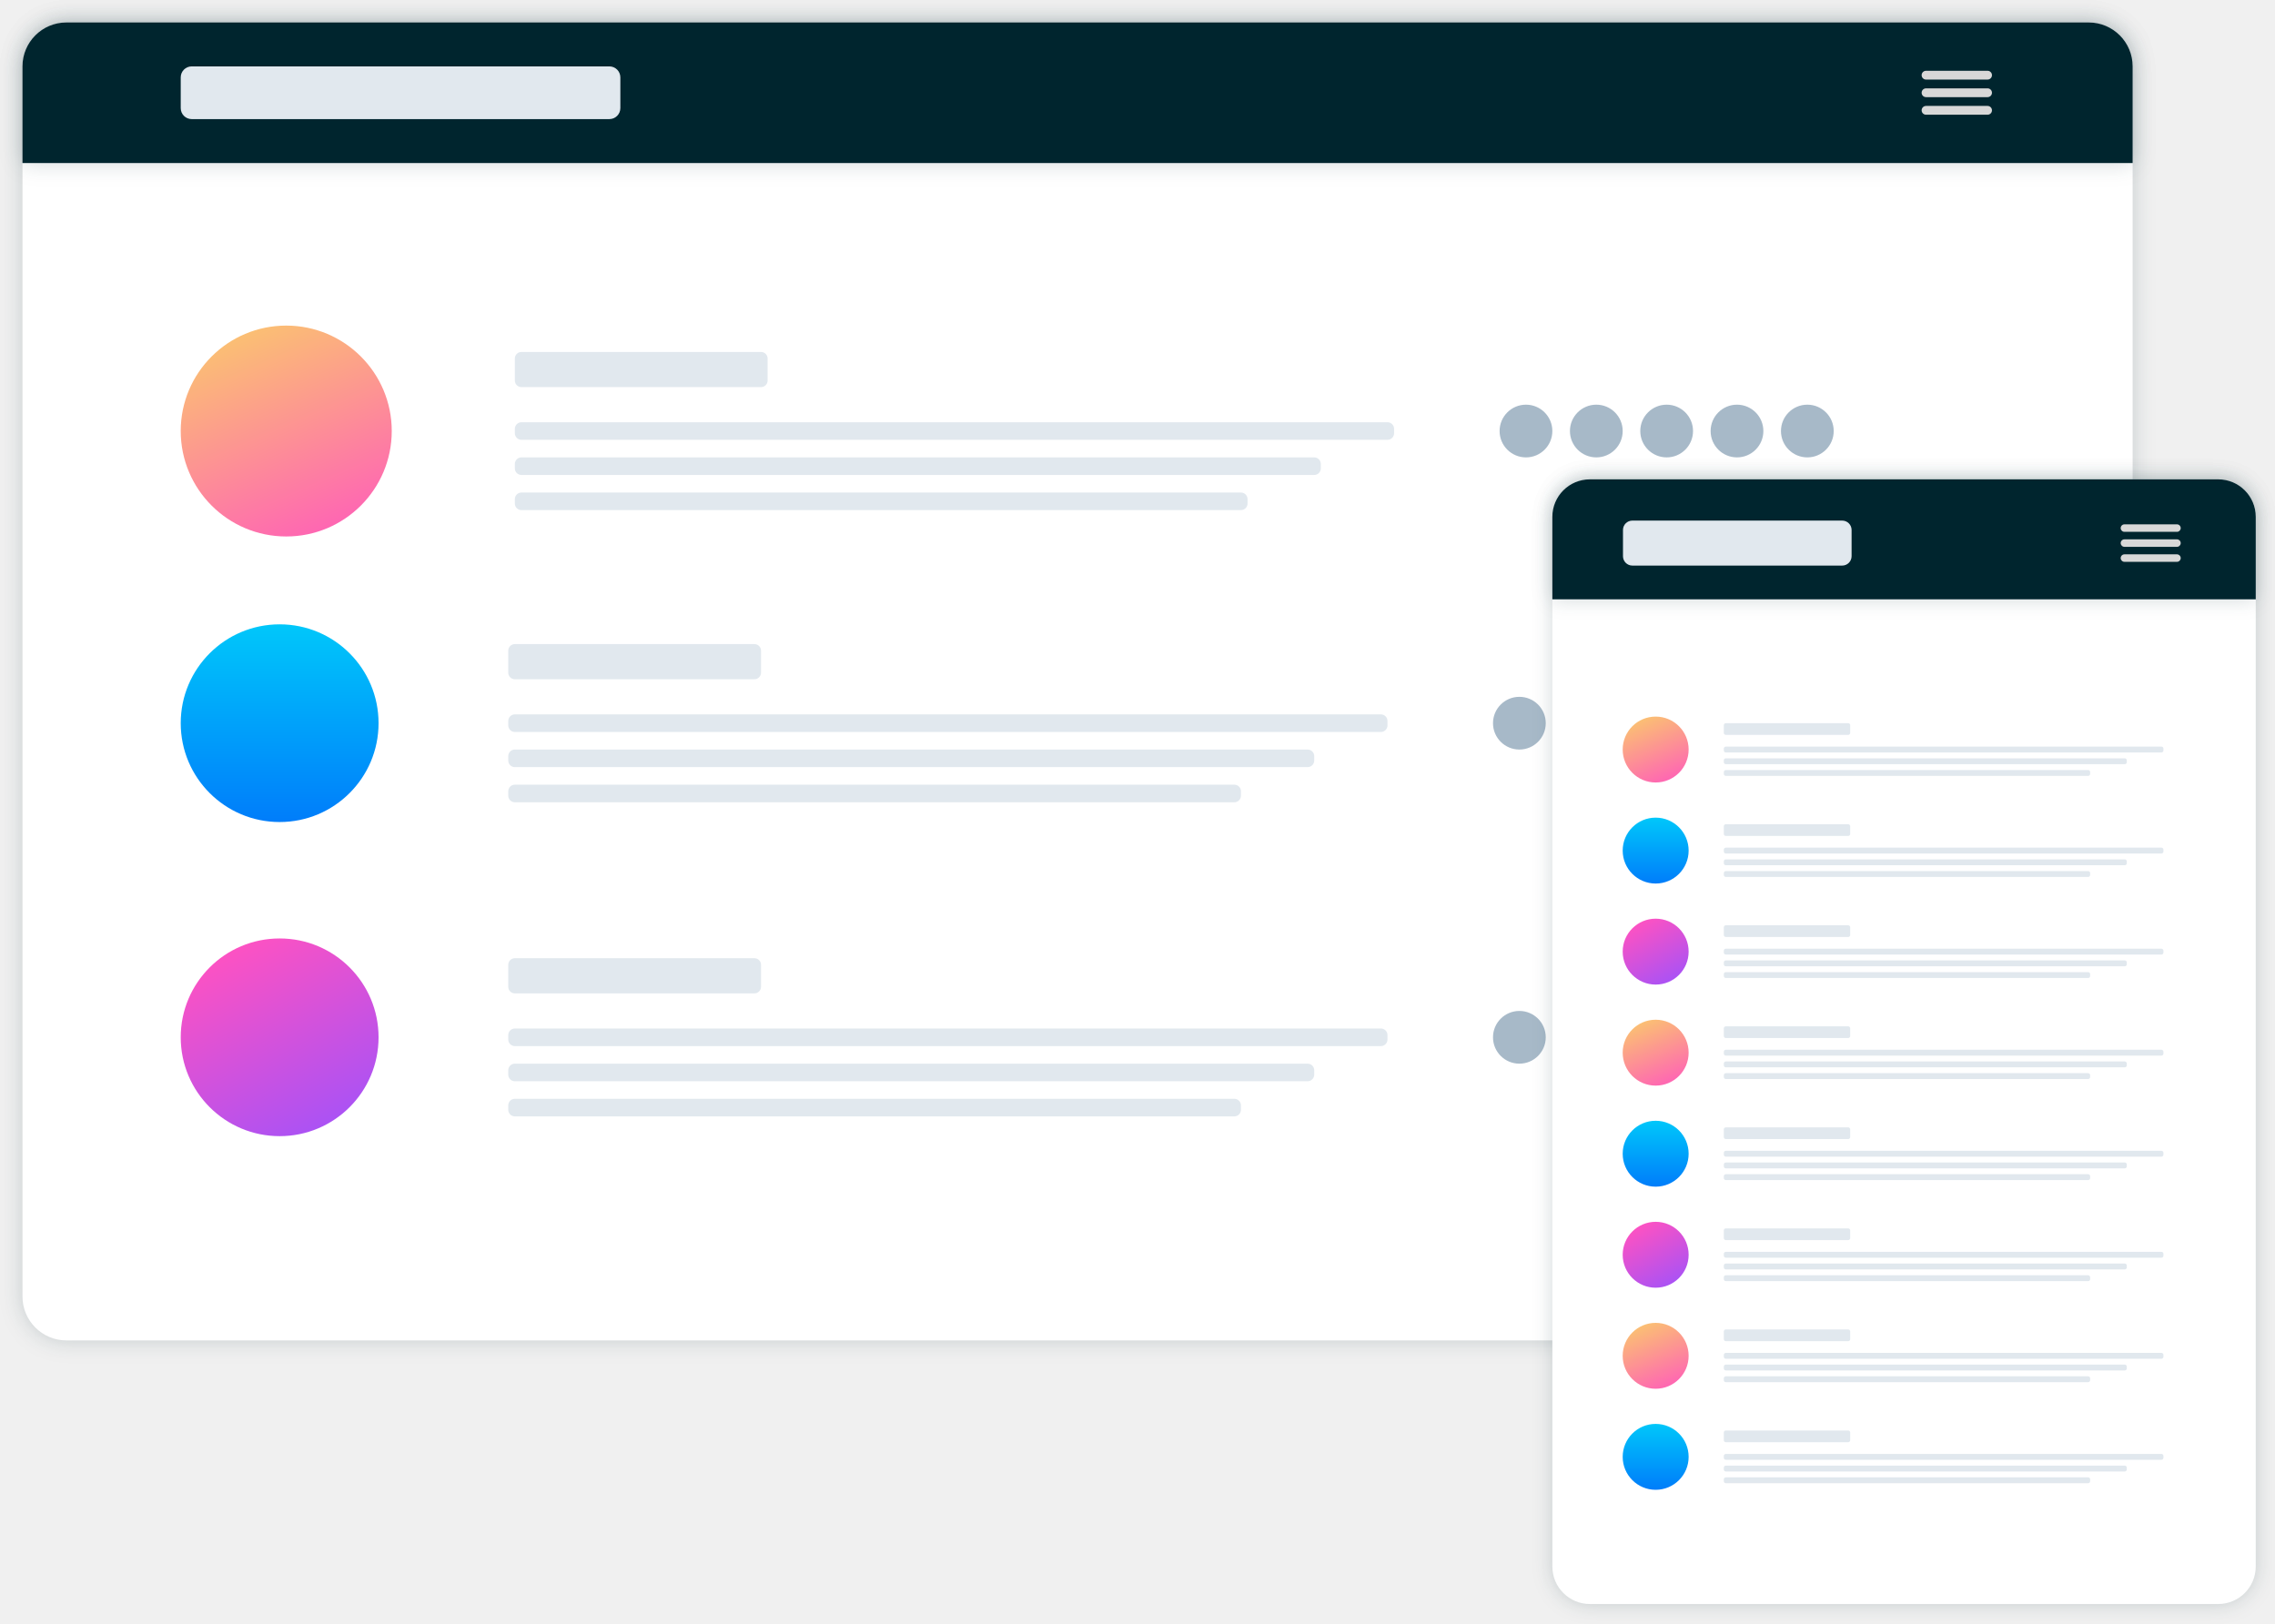
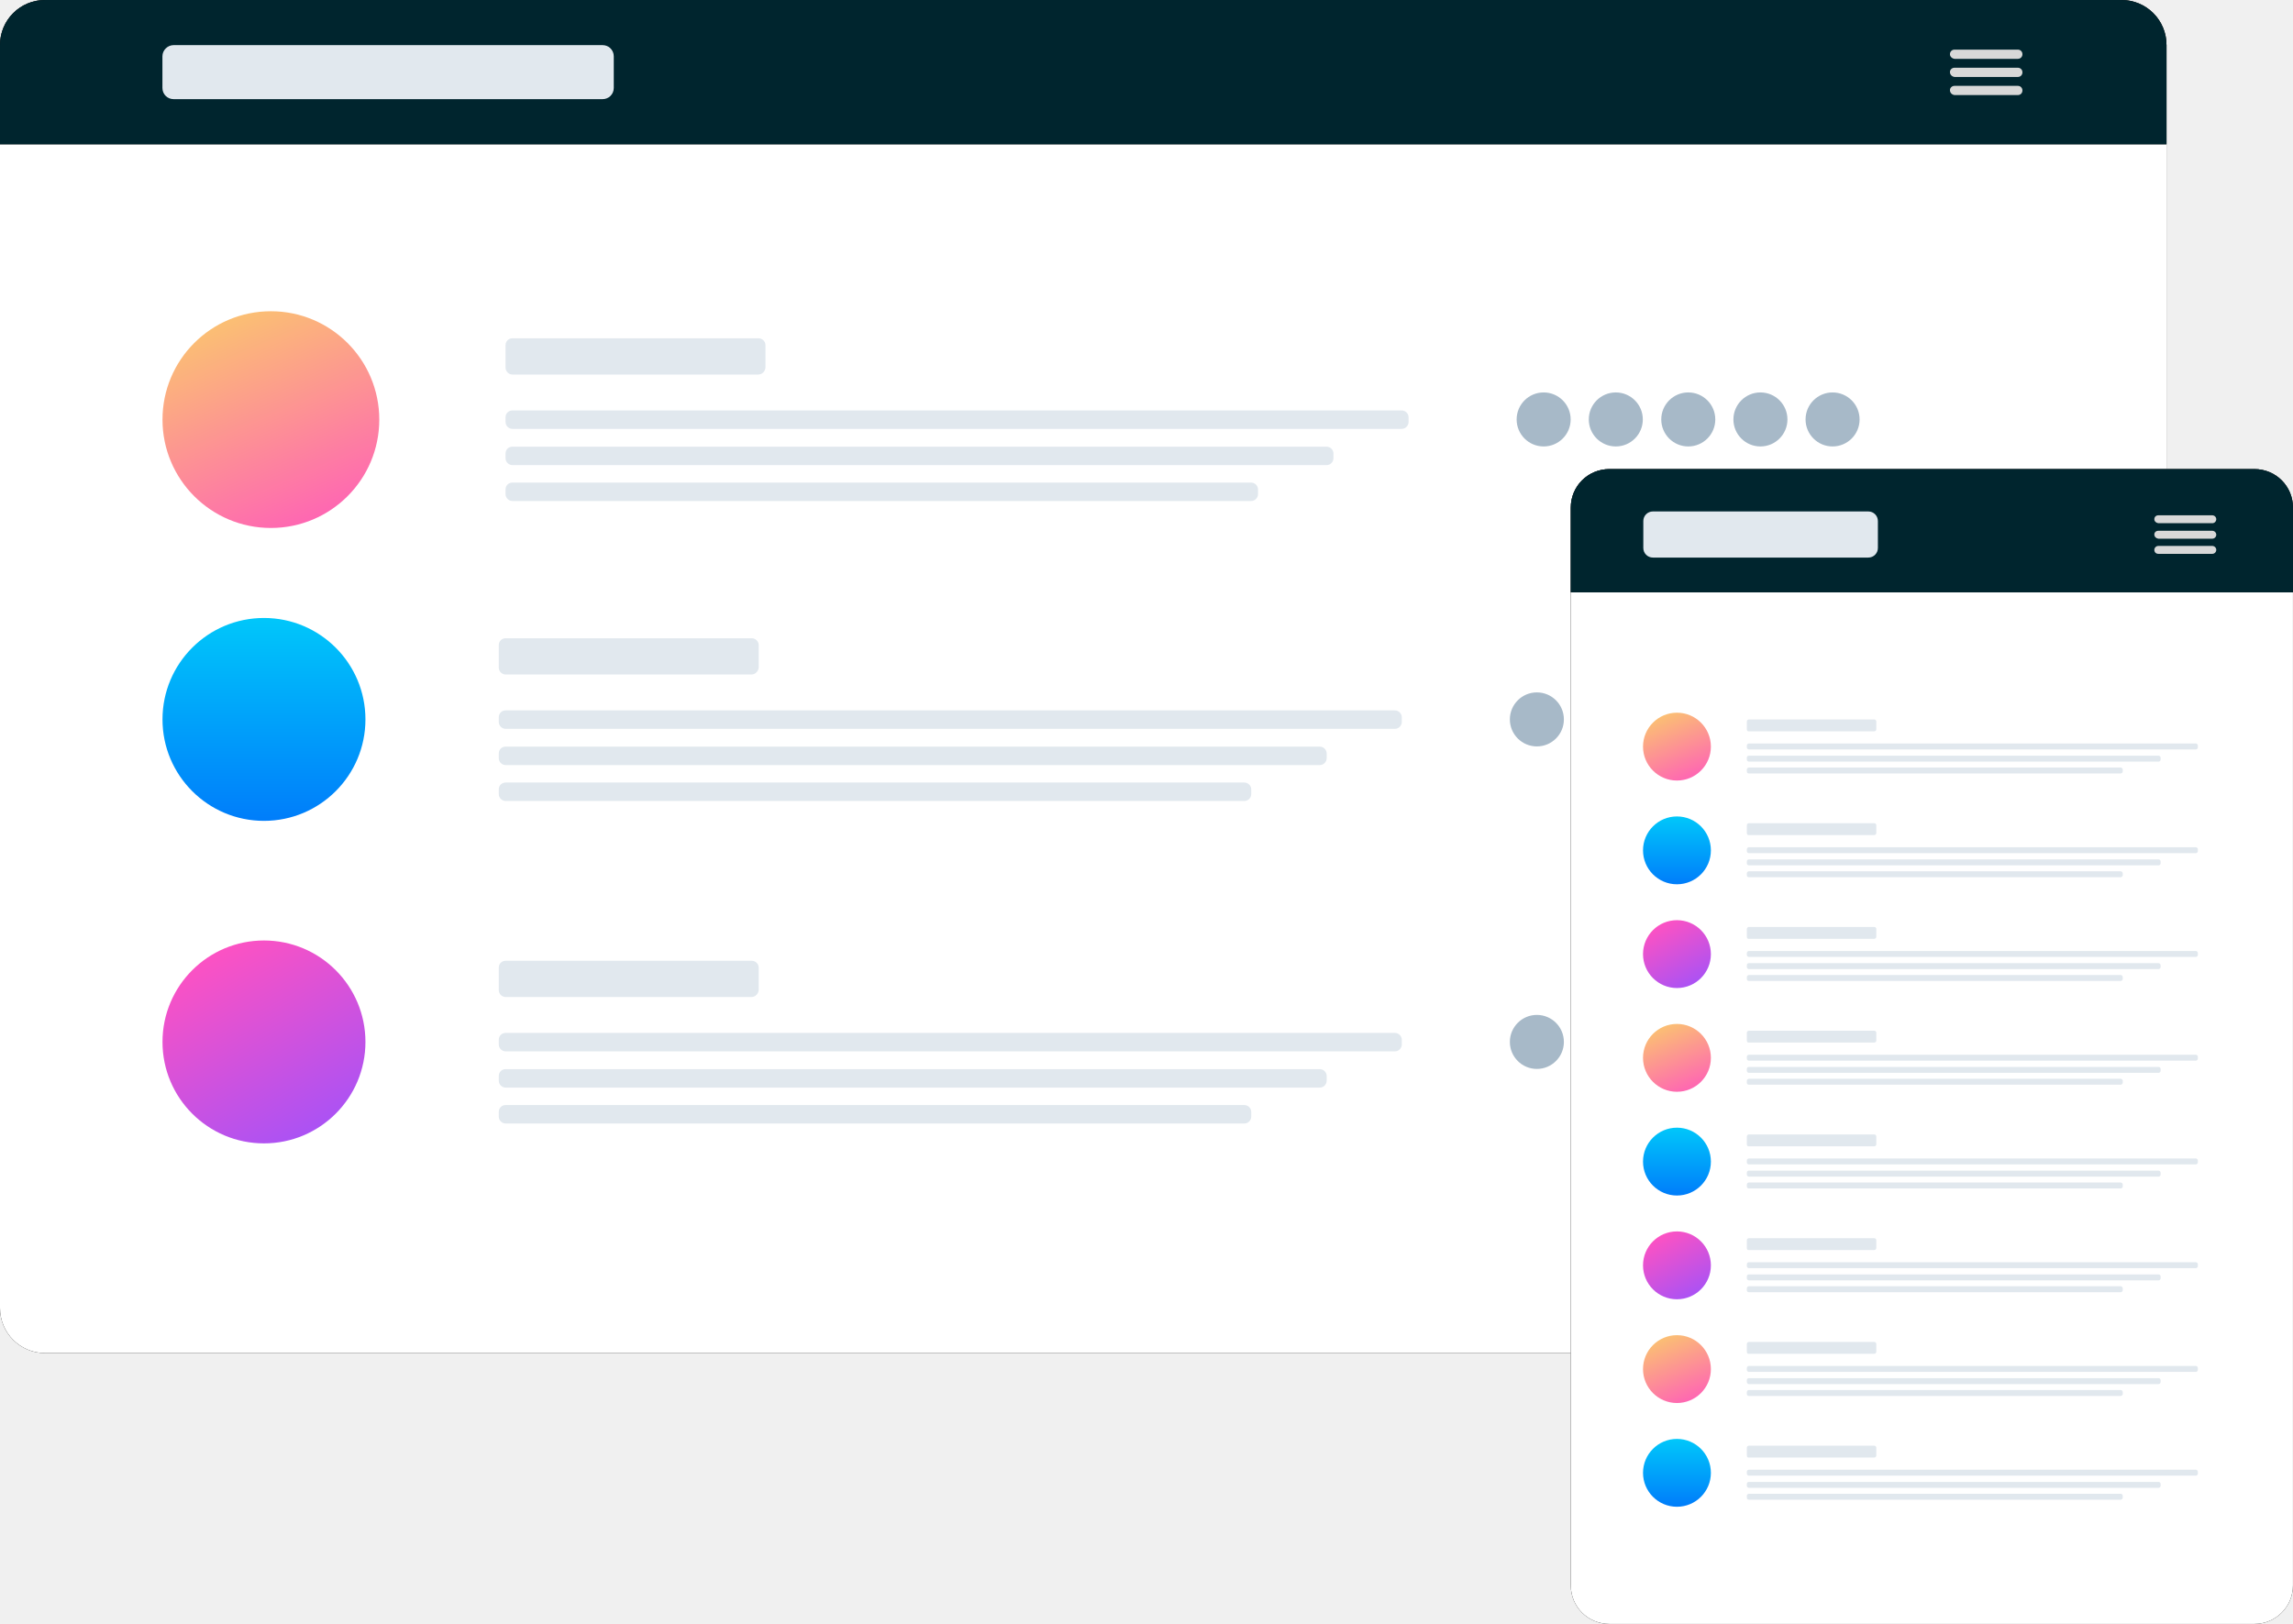
- <svg xmlns="http://www.w3.org/2000/svg" xmlns:xlink="http://www.w3.org/1999/xlink" width="709" height="506">
-   <defs>
-     <rect id="b" width="657.638" height="410.833" rx="13.701" />
-     <filter x="-1.6%" y="-2.6%" width="103.2%" height="105.1%" filterUnits="objectBoundingBox" id="a">
-       <feOffset in="SourceAlpha" result="shadowOffsetOuter1" />
-       <feGaussianBlur stdDeviation="3.5" in="shadowOffsetOuter1" result="shadowBlurOuter1" />
-       <feColorMatrix values="0 0 0 0 0 0 0 0 0 0.145 0 0 0 0 0.18 0 0 0 0.182 0" in="shadowBlurOuter1" />
-     </filter>
-     <path d="M13.7 0h630.237c7.567 0 13.7 6.134 13.7 13.7v30.122H0V13.701C0 6.134 6.134 0 13.7 0z" id="d" />
-     <filter x="-1.6%" y="-24%" width="103.2%" height="147.9%" filterUnits="objectBoundingBox" id="c">
-       <feOffset in="SourceAlpha" result="shadowOffsetOuter1" />
-       <feGaussianBlur stdDeviation="3.5" in="shadowOffsetOuter1" result="shadowBlurOuter1" />
-       <feColorMatrix values="0 0 0 0 0 0 0 0 0 0.145 0 0 0 0 0.18 0 0 0 0.182 0" in="shadowBlurOuter1" />
-     </filter>
-     <linearGradient x1="14.811%" y1="-22.362%" x2="75.996%" y2="119.406%" id="e">
-       <stop stop-color="#FAD961" offset="0%" />
-       <stop stop-color="#FF52C1" offset="100%" />
-     </linearGradient>
-     <linearGradient x1="50%" y1="0%" x2="50%" y2="100%" id="f">
-       <stop stop-color="#00C7FA" offset="0%" />
-       <stop stop-color="#007DFA" offset="100%" />
-     </linearGradient>
-     <linearGradient x1="28.973%" y1="0%" x2="90.2%" y2="111.244%" id="g">
-       <stop stop-color="#FF52C1" offset="0%" />
-       <stop stop-color="#9952FF" offset="100%" />
-     </linearGradient>
-     <path d="M11.691 0h195.83c6.457 0 11.692 5.234 11.692 11.691v327.195c0 6.457-5.235 11.692-11.692 11.692H11.691C5.234 350.578 0 345.343 0 338.886V11.691C0 5.234 5.234 0 11.691 0z" id="i" />
-     <filter x="-4.1%" y="-2.6%" width="108.2%" height="105.1%" filterUnits="objectBoundingBox" id="h">
-       <feOffset in="SourceAlpha" result="shadowOffsetOuter1" />
-       <feGaussianBlur stdDeviation="3" in="shadowOffsetOuter1" result="shadowBlurOuter1" />
-       <feColorMatrix values="0 0 0 0 0 0 0 0 0 0.145 0 0 0 0 0.18 0 0 0 0.182 0" in="shadowBlurOuter1" />
-     </filter>
-     <path d="M11.691 0h195.83c6.457 0 11.692 5.234 11.692 11.691v25.704H0V11.691C0 5.234 5.234 0 11.691 0z" id="k" />
-     <filter x="-4.1%" y="-24.1%" width="108.2%" height="148.1%" filterUnits="objectBoundingBox" id="j">
-       <feOffset in="SourceAlpha" result="shadowOffsetOuter1" />
-       <feGaussianBlur stdDeviation="3" in="shadowOffsetOuter1" result="shadowBlurOuter1" />
-       <feColorMatrix values="0 0 0 0 0 0 0 0 0 0.145 0 0 0 0 0.18 0 0 0 0.182 0" in="shadowBlurOuter1" />
-     </filter>
-   </defs>
-   <g fill="none" fill-rule="evenodd">
+ <svg xmlns="http://www.w3.org/2000/svg" version="1.1" id="Layer_1" x="0px" y="0px" viewBox="0 0 696 493" style="enable-background:new 0 0 696 493;" xml:space="preserve">
+   <style type="text/css">
+ 	.st0{fill-rule:evenodd;clip-rule:evenodd;}
+ 	.st1{fill-rule:evenodd;clip-rule:evenodd;fill:#FFFFFF;}
+ 	.st2{fill-rule:evenodd;clip-rule:evenodd;fill:#00252E;}
+ 	.st3{fill-rule:evenodd;clip-rule:evenodd;fill:#E1E8EE;}
+ 	.st4{fill-rule:evenodd;clip-rule:evenodd;fill:#D8D8D8;}
+ 	.st5{fill-rule:evenodd;clip-rule:evenodd;fill:url(#SVGID_1_);}
+ 	.st6{fill-rule:evenodd;clip-rule:evenodd;fill:#A7B9C8;}
+ 	.st7{fill-rule:evenodd;clip-rule:evenodd;fill:url(#SVGID_2_);}
+ 	.st8{fill-rule:evenodd;clip-rule:evenodd;fill:url(#SVGID_3_);}
+ 	.st9{fill-rule:evenodd;clip-rule:evenodd;fill:url(#SVGID_4_);}
+ 	.st10{fill-rule:evenodd;clip-rule:evenodd;fill:url(#SVGID_5_);}
+ 	.st11{fill-rule:evenodd;clip-rule:evenodd;fill:url(#SVGID_6_);}
+ 	.st12{fill-rule:evenodd;clip-rule:evenodd;fill:url(#SVGID_7_);}
+ 	.st13{fill-rule:evenodd;clip-rule:evenodd;fill:url(#SVGID_8_);}
+ 	.st14{fill-rule:evenodd;clip-rule:evenodd;fill:url(#SVGID_9_);}
+ 	.st15{fill-rule:evenodd;clip-rule:evenodd;fill:url(#SVGID_10_);}
+ 	.st16{fill-rule:evenodd;clip-rule:evenodd;fill:url(#SVGID_11_);}
+ </style>
+   <g>
    <g transform="translate(7 7)">
-       <use fill="#000" filter="url(#a)" xlink:href="#b" />
-       <use fill="#FFF" xlink:href="#b" />
-       <use fill="#000" filter="url(#c)" xlink:href="#d" />
-       <use fill="#00252E" xlink:href="#d" />
-       <rect fill="#E1E8EE" x="49.323" y="13.694" width="137.008" height="16.433" rx="3.425" />
-       <g transform="translate(591.874 15.064)" fill="#D8D8D8">
-         <rect width="21.921" height="2.739" rx="1.369" />
-         <rect y="5.478" width="21.921" height="2.739" rx="1.369" />
-         <rect y="10.956" width="21.921" height="2.739" rx="1.369" />
+       <g>
+         <path id="b" class="st0" d="M6.7-7h630.2c7.6,0,13.7,6.1,13.7,13.7v383.4c0,7.6-6.1,13.7-13.7,13.7H6.7     c-7.6,0-13.7-6.1-13.7-13.7V6.7C-7-0.9-0.9-7,6.7-7z" />
+       </g>
+       <g>
+         <path id="b_1_" class="st1" d="M6.7-7h630.2c7.6,0,13.7,6.1,13.7,13.7v383.4c0,7.6-6.1,13.7-13.7,13.7H6.7     c-7.6,0-13.7-6.1-13.7-13.7V6.7C-7-0.9-0.9-7,6.7-7z" />
+       </g>
+       <g>
+         <path id="d" class="st0" d="M6.7-7h630.2c7.6,0,13.7,6.1,13.7,13.7v30.1H-7V6.7C-7-0.9-0.9-7,6.7-7z" />
+       </g>
+       <g>
+         <path id="d_1_" class="st2" d="M6.7-7h630.2c7.6,0,13.7,6.1,13.7,13.7v30.1H-7V6.7C-7-0.9-0.9-7,6.7-7z" />
+       </g>
+       <path class="st3" d="M45.7,6.7h130.2c1.9,0,3.4,1.5,3.4,3.4v9.6c0,1.9-1.5,3.4-3.4,3.4H45.7c-1.9,0-3.4-1.5-3.4-3.4v-9.6    C42.3,8.2,43.9,6.7,45.7,6.7z" />
+       <g transform="translate(591.874 15.064)">
+         <path class="st4" d="M-5.6-7h19.2c0.8,0,1.4,0.6,1.4,1.4v0c0,0.8-0.6,1.4-1.4,1.4H-5.6C-6.4-4.3-7-4.9-7-5.6v0     C-7-6.4-6.4-7-5.6-7z" />
+         <path class="st4" d="M-5.6-1.5h19.2c0.8,0,1.4,0.6,1.4,1.4v0c0,0.8-0.6,1.4-1.4,1.4H-5.6C-6.4,1.2-7,0.6-7-0.2v0     C-7-0.9-6.4-1.5-5.6-1.5z" />
+         <path class="st4" d="M-5.6,4h19.2c0.8,0,1.4,0.6,1.4,1.4v0c0,0.8-0.6,1.4-1.4,1.4H-5.6C-6.4,6.7-7,6.1-7,5.3v0     C-7,4.6-6.4,4-5.6,4z" />
      </g>
      <g transform="translate(49.323 94.492)">
-         <ellipse fill="url(#e)" cx="32.882" cy="32.867" rx="32.882" ry="32.867" />
-         <g transform="translate(104.126 8.217)" fill="#E1E8EE">
-           <rect width="78.78" height="10.956" rx="2.055" />
-           <rect y="21.911" width="274.016" height="5.478" rx="2.055" />
-           <rect y="32.867" width="251.181" height="5.478" rx="2.055" />
-           <rect y="43.822" width="228.346" height="5.478" rx="2.055" />
-         </g>
-         <g transform="translate(411.024 24.65)" fill="#A7B9C8">
-           <ellipse cx="8.22" cy="8.217" rx="8.22" ry="8.217" />
-           <ellipse cx="52.063" cy="8.217" rx="8.22" ry="8.217" />
-           <ellipse cx="30.142" cy="8.217" rx="8.22" ry="8.217" />
-           <ellipse cx="73.984" cy="8.217" rx="8.22" ry="8.217" />
-           <ellipse cx="95.906" cy="8.217" rx="8.22" ry="8.217" />
+         <linearGradient id="SVGID_1_" gradientUnits="userSpaceOnUse" x1="-386.154" y1="527.768" x2="-385.542" y2="526.351" gradientTransform="matrix(65.764 0 0 -65.734 25399.967 34669.68)">
+           <stop offset="0" style="stop-color:#FAD961" />
+           <stop offset="1" style="stop-color:#FF52C1" />
+         </linearGradient>
+         <ellipse class="st5" cx="25.9" cy="25.9" rx="32.9" ry="32.9" />
+         <g transform="translate(104.126 8.217)">
+           <path class="st3" d="M-4.9-7h74.7c1.1,0,2.1,0.9,2.1,2.1v6.8C71.8,3,70.9,4,69.7,4H-4.9C-6.1,4-7,3-7,1.9v-6.8      C-7-6.1-6.1-7-4.9-7z" />
+           <path class="st3" d="M-4.9,14.9H265c1.1,0,2.1,0.9,2.1,2.1v1.4c0,1.1-0.9,2.1-2.1,2.1H-4.9c-1.1,0-2.1-0.9-2.1-2.1V17      C-7,15.8-6.1,14.9-4.9,14.9z" />
+           <path class="st3" d="M-4.9,25.9h247.1c1.1,0,2.1,0.9,2.1,2.1v1.4c0,1.1-0.9,2.1-2.1,2.1H-4.9c-1.1,0-2.1-0.9-2.1-2.1v-1.4      C-7,26.8-6.1,25.9-4.9,25.9z" />
+           <path class="st3" d="M-4.9,36.8h224.2c1.1,0,2.1,0.9,2.1,2.1v1.4c0,1.1-0.9,2.1-2.1,2.1H-4.9c-1.1,0-2.1-0.9-2.1-2.1v-1.4      C-7,37.7-6.1,36.8-4.9,36.8z" />
+         </g>
+         <g transform="translate(411.024 24.65)">
+           <ellipse class="st6" cx="1.2" cy="1.2" rx="8.2" ry="8.2" />
+           <ellipse class="st6" cx="45.1" cy="1.2" rx="8.2" ry="8.2" />
+           <ellipse class="st6" cx="23.1" cy="1.2" rx="8.2" ry="8.2" />
+           <ellipse class="st6" cx="67" cy="1.2" rx="8.2" ry="8.2" />
+           <ellipse class="st6" cx="88.9" cy="1.2" rx="8.2" ry="8.2" />
        </g>
      </g>
      <g transform="translate(49.323 187.614)">
-         <ellipse fill="url(#f)" cx="30.827" cy="30.813" rx="30.827" ry="30.813" />
-         <g transform="translate(102.07 6.162)" fill="#E1E8EE">
-           <rect width="78.78" height="10.956" rx="2.055" />
-           <rect y="21.911" width="274.016" height="5.478" rx="2.055" />
-           <rect y="32.867" width="251.181" height="5.478" rx="2.055" />
-           <rect y="43.822" width="228.346" height="5.478" rx="2.055" />
-         </g>
-         <g transform="translate(408.969 22.596)" fill="#A7B9C8">
-           <ellipse cx="8.22" cy="8.217" rx="8.22" ry="8.217" />
-           <ellipse cx="52.063" cy="8.217" rx="8.22" ry="8.217" />
-           <ellipse cx="30.142" cy="8.217" rx="8.22" ry="8.217" />
+         <linearGradient id="SVGID_2_" gradientUnits="userSpaceOnUse" x1="-385.503" y1="434.276" x2="-385.503" y2="433.276" gradientTransform="matrix(61.654 0 0 -61.626 23791.629 26755.723)">
+           <stop offset="0" style="stop-color:#00C7FA" />
+           <stop offset="1" style="stop-color:#007DFA" />
+         </linearGradient>
+         <ellipse class="st7" cx="23.8" cy="23.8" rx="30.8" ry="30.8" />
+         <g transform="translate(102.07 6.162)">
+           <path class="st3" d="M-4.9-7h74.7c1.1,0,2.1,0.9,2.1,2.1v6.8C71.8,3,70.9,4,69.7,4H-4.9C-6.1,4-7,3-7,1.9v-6.8      C-7-6.1-6.1-7-4.9-7z" />
+           <path class="st3" d="M-4.9,14.9H265c1.1,0,2.1,0.9,2.1,2.1v1.4c0,1.1-0.9,2.1-2.1,2.1H-4.9c-1.1,0-2.1-0.9-2.1-2.1V17      C-7,15.8-6.1,14.9-4.9,14.9z" />
+           <path class="st3" d="M-4.9,25.9h247.1c1.1,0,2.1,0.9,2.1,2.1v1.4c0,1.1-0.9,2.1-2.1,2.1H-4.9c-1.1,0-2.1-0.9-2.1-2.1v-1.4      C-7,26.8-6.1,25.9-4.9,25.9z" />
+           <path class="st3" d="M-4.9,36.8h224.2c1.1,0,2.1,0.9,2.1,2.1v1.4c0,1.1-0.9,2.1-2.1,2.1H-4.9c-1.1,0-2.1-0.9-2.1-2.1v-1.4      C-7,37.7-6.1,36.8-4.9,36.8z" />
+         </g>
+         <g transform="translate(408.969 22.596)">
+           <ellipse class="st6" cx="1.2" cy="1.2" rx="8.2" ry="8.2" />
+           <ellipse class="st6" cx="45.1" cy="1.2" rx="8.2" ry="8.2" />
+           <ellipse class="st6" cx="23.1" cy="1.2" rx="8.2" ry="8.2" />
        </g>
      </g>
      <g transform="translate(49.323 285.53)">
-         <ellipse fill="url(#g)" cx="30.827" cy="30.813" rx="30.827" ry="30.813" />
-         <g transform="translate(102.07 6.162)" fill="#E1E8EE">
-           <rect width="78.78" height="10.956" rx="2.055" />
-           <rect y="21.911" width="274.016" height="5.478" rx="2.055" />
-           <rect y="32.867" width="251.181" height="5.478" rx="2.055" />
-           <rect y="43.822" width="228.346" height="5.478" rx="2.055" />
-         </g>
-         <g transform="translate(408.969 22.596)" fill="#A7B9C8">
-           <ellipse cx="8.22" cy="8.217" rx="8.22" ry="8.217" />
-           <ellipse cx="52.063" cy="8.217" rx="8.22" ry="8.217" />
-           <ellipse cx="30.142" cy="8.217" rx="8.22" ry="8.217" />
-           <ellipse cx="73.984" cy="8.217" rx="8.22" ry="8.217" />
+         <linearGradient id="SVGID_3_" gradientUnits="userSpaceOnUse" x1="-385.763" y1="336.333" x2="-385.151" y2="335.221" gradientTransform="matrix(61.654 0 0 -61.626 23791.629 20721.553)">
+           <stop offset="0" style="stop-color:#FF52C1" />
+           <stop offset="1" style="stop-color:#9952FF" />
+         </linearGradient>
+         <ellipse class="st8" cx="23.8" cy="23.8" rx="30.8" ry="30.8" />
+         <g transform="translate(102.07 6.162)">
+           <path class="st3" d="M-4.9-7h74.7c1.1,0,2.1,0.9,2.1,2.1v6.8C71.8,3,70.9,4,69.7,4H-4.9C-6.1,4-7,3-7,1.9v-6.8      C-7-6.1-6.1-7-4.9-7z" />
+           <path class="st3" d="M-4.9,14.9H265c1.1,0,2.1,0.9,2.1,2.1v1.4c0,1.1-0.9,2.1-2.1,2.1H-4.9c-1.1,0-2.1-0.9-2.1-2.1V17      C-7,15.8-6.1,14.9-4.9,14.9z" />
+           <path class="st3" d="M-4.9,25.9h247.1c1.1,0,2.1,0.9,2.1,2.1v1.4c0,1.1-0.9,2.1-2.1,2.1H-4.9c-1.1,0-2.1-0.9-2.1-2.1v-1.4      C-7,26.8-6.1,25.9-4.9,25.9z" />
+           <path class="st3" d="M-4.9,36.8h224.2c1.1,0,2.1,0.9,2.1,2.1v1.4c0,1.1-0.9,2.1-2.1,2.1H-4.9c-1.1,0-2.1-0.9-2.1-2.1v-1.4      C-7,37.7-6.1,36.8-4.9,36.8z" />
+         </g>
+         <g transform="translate(408.969 22.596)">
+           <ellipse class="st6" cx="1.2" cy="1.2" rx="8.2" ry="8.2" />
+           <ellipse class="st6" cx="45.1" cy="1.2" rx="8.2" ry="8.2" />
+           <ellipse class="st6" cx="23.1" cy="1.2" rx="8.2" ry="8.2" />
+           <ellipse class="st6" cx="67" cy="1.2" rx="8.2" ry="8.2" />
        </g>
      </g>
    </g>
    <g transform="translate(483.787 149.422)">
-       <use fill="#000" filter="url(#h)" xlink:href="#i" />
-       <use fill="#FFF" xlink:href="#i" />
+       <g>
+         <path id="i" class="st0" d="M4.7-7h195.8c6.5,0,11.7,5.2,11.7,11.7v327.2c0,6.5-5.2,11.7-11.7,11.7H4.7     c-6.5,0-11.7-5.2-11.7-11.7V4.7C-7-1.8-1.8-7,4.7-7z" />
+       </g>
+       <g>
+         <path id="i_1_" class="st1" d="M4.7-7h195.8c6.5,0,11.7,5.2,11.7,11.7v327.2c0,6.5-5.2,11.7-11.7,11.7H4.7     c-6.5,0-11.7-5.2-11.7-11.7V4.7C-7-1.8-1.8-7,4.7-7z" />
+       </g>
    </g>
    <g transform="translate(483.787 149.422)">
-       <use fill="#000" filter="url(#j)" xlink:href="#k" />
-       <use fill="#00252E" xlink:href="#k" />
+       <g>
+         <path id="k" class="st0" d="M4.7-7h195.8c6.5,0,11.7,5.2,11.7,11.7v25.7H-7V4.7C-7-1.8-1.8-7,4.7-7z" />
+       </g>
+       <g>
+         <path id="k_1_" class="st2" d="M4.7-7h195.8c6.5,0,11.7,5.2,11.7,11.7v25.7H-7V4.7C-7-1.8-1.8-7,4.7-7z" />
+       </g>
    </g>
    <g transform="translate(505.8 162.277)">
-       <rect fill="#E1E8EE" width="71.244" height="14.023" rx="2.923" />
-       <g transform="translate(155.111 1.169)" fill="#D8D8D8">
-         <rect width="18.706" height="2.337" rx="1.169" />
-         <rect y="4.674" width="18.706" height="2.337" rx="1.169" />
-         <rect y="9.349" width="18.706" height="2.337" rx="1.169" />
+       <path class="st3" d="M-4.1-7h65.4c1.6,0,2.9,1.3,2.9,2.9v8.2c0,1.6-1.3,2.9-2.9,2.9H-4.1C-5.7,7-7,5.7-7,4.1v-8.2    C-7-5.7-5.7-7-4.1-7z" />
+       <g transform="translate(155.111 1.169)">
+         <path class="st4" d="M-5.8-7h16.4c0.6,0,1.2,0.5,1.2,1.2l0,0c0,0.6-0.5,1.2-1.2,1.2H-5.8C-6.5-4.7-7-5.2-7-5.8l0,0     C-7-6.5-6.5-7-5.8-7z" />
+         <path class="st4" d="M-5.8-2.3h16.4c0.6,0,1.2,0.5,1.2,1.2l0,0c0,0.6-0.5,1.2-1.2,1.2H-5.8C-6.5,0-7-0.5-7-1.2l0,0     C-7-1.8-6.5-2.3-5.8-2.3z" />
+         <path class="st4" d="M-5.8,2.3h16.4c0.6,0,1.2,0.5,1.2,1.2l0,0c0,0.6-0.5,1.2-1.2,1.2H-5.8C-6.5,4.7-7,4.2-7,3.5l0,0     C-7,2.9-6.5,2.3-5.8,2.3z" />
      </g>
    </g>
    <g transform="translate(505.709 223.372)">
-       <ellipse fill="url(#e)" cx="10.276" cy="10.271" rx="10.276" ry="10.271" />
-       <g transform="translate(31.512 2.054)" fill="#E1E8EE">
-         <rect width="39.39" height="3.652" rx=".63" />
-         <rect y="7.304" width="137.008" height="1.826" rx=".63" />
-         <rect y="10.956" width="125.591" height="1.826" rx=".63" />
-         <rect y="14.607" width="114.173" height="1.826" rx=".63" />
+       <linearGradient id="SVGID_4_" gradientUnits="userSpaceOnUse" x1="-824.568" y1="401.538" x2="-823.956" y2="400.12" gradientTransform="matrix(20.552 0 0 -20.542 16943.252 8236.494)">
+         <stop offset="0" style="stop-color:#FAD961" />
+         <stop offset="1" style="stop-color:#FF52C1" />
+       </linearGradient>
+       <ellipse class="st9" cx="3.3" cy="3.3" rx="10.3" ry="10.3" />
+       <g transform="translate(31.512 2.054)">
+         <path class="st3" d="M-6.4-7h38.1c0.3,0,0.6,0.3,0.6,0.6V-4c0,0.3-0.3,0.6-0.6,0.6H-6.4C-6.7-3.3-7-3.6-7-4v-2.4     C-7-6.7-6.7-7-6.4-7z" />
+         <path class="st3" d="M-6.4,0.3h135.7c0.3,0,0.6,0.3,0.6,0.6v0.6c0,0.3-0.3,0.6-0.6,0.6H-6.4C-6.7,2.1-7,1.8-7,1.5V0.9     C-7,0.6-6.7,0.3-6.4,0.3z" />
+         <path class="st3" d="M-6.4,4H118c0.3,0,0.6,0.3,0.6,0.6v0.6c0,0.3-0.3,0.6-0.6,0.6H-6.4C-6.7,5.8-7,5.5-7,5.2V4.6     C-7,4.2-6.7,4-6.4,4z" />
+         <path class="st3" d="M-6.4,7.6h112.9c0.3,0,0.6,0.3,0.6,0.6v0.6c0,0.3-0.3,0.6-0.6,0.6H-6.4C-6.7,9.4-7,9.2-7,8.8V8.2     C-7,7.9-6.7,7.6-6.4,7.6z" />
      </g>
    </g>
    <g transform="translate(505.709 317.864)">
-       <ellipse fill="url(#e)" cx="10.276" cy="10.271" rx="10.276" ry="10.271" />
-       <g transform="translate(31.512 2.054)" fill="#E1E8EE">
-         <rect width="39.39" height="3.652" rx=".63" />
-         <rect y="7.304" width="137.008" height="1.826" rx=".63" />
-         <rect y="10.956" width="125.591" height="1.826" rx=".63" />
-         <rect y="14.607" width="114.173" height="1.826" rx=".63" />
+       <linearGradient id="SVGID_5_" gradientUnits="userSpaceOnUse" x1="-824.568" y1="307.046" x2="-823.956" y2="305.628" gradientTransform="matrix(20.552 0 0 -20.542 16943.252 6295.44)">
+         <stop offset="0" style="stop-color:#FAD961" />
+         <stop offset="1" style="stop-color:#FF52C1" />
+       </linearGradient>
+       <ellipse class="st10" cx="3.3" cy="3.3" rx="10.3" ry="10.3" />
+       <g transform="translate(31.512 2.054)">
+         <path class="st3" d="M-6.4-7h38.1c0.3,0,0.6,0.3,0.6,0.6V-4c0,0.3-0.3,0.6-0.6,0.6H-6.4C-6.7-3.3-7-3.6-7-4v-2.4     C-7-6.7-6.7-7-6.4-7z" />
+         <path class="st3" d="M-6.4,0.3h135.7c0.3,0,0.6,0.3,0.6,0.6v0.6c0,0.3-0.3,0.6-0.6,0.6H-6.4C-6.7,2.1-7,1.8-7,1.5V0.9     C-7,0.6-6.7,0.3-6.4,0.3z" />
+         <path class="st3" d="M-6.4,4H118c0.3,0,0.6,0.3,0.6,0.6v0.6c0,0.3-0.3,0.6-0.6,0.6H-6.4C-6.7,5.8-7,5.5-7,5.2V4.6     C-7,4.2-6.7,4-6.4,4z" />
+         <path class="st3" d="M-6.4,7.6h112.9c0.3,0,0.6,0.3,0.6,0.6v0.6c0,0.3-0.3,0.6-0.6,0.6H-6.4C-6.7,9.4-7,9.2-7,8.8V8.2     C-7,7.9-6.7,7.6-6.4,7.6z" />
      </g>
    </g>
    <g transform="translate(505.709 254.87)">
-       <g transform="translate(31.512 2.054)" fill="#E1E8EE">
-         <rect width="39.39" height="3.652" rx=".63" />
-         <rect y="7.304" width="137.008" height="1.826" rx=".63" />
-         <rect y="10.956" width="125.591" height="1.826" rx=".63" />
-         <rect y="14.607" width="114.173" height="1.826" rx=".63" />
-       </g>
-       <ellipse fill="url(#f)" cx="10.276" cy="10.271" rx="10.276" ry="10.271" />
+       <g transform="translate(31.512 2.054)">
+         <path class="st3" d="M-6.4-7h38.1c0.3,0,0.6,0.3,0.6,0.6V-4c0,0.3-0.3,0.6-0.6,0.6H-6.4C-6.7-3.3-7-3.6-7-4v-2.4     C-7-6.7-6.7-7-6.4-7z" />
+         <path class="st3" d="M-6.4,0.3h135.7c0.3,0,0.6,0.3,0.6,0.6v0.6c0,0.3-0.3,0.6-0.6,0.6H-6.4C-6.7,2.1-7,1.8-7,1.5V0.9     C-7,0.6-6.7,0.3-6.4,0.3z" />
+         <path class="st3" d="M-6.4,4H118c0.3,0,0.6,0.3,0.6,0.6v0.6c0,0.3-0.3,0.6-0.6,0.6H-6.4C-6.7,5.8-7,5.5-7,5.2V4.6     C-7,4.2-6.7,4-6.4,4z" />
+         <path class="st3" d="M-6.4,7.6h112.9c0.3,0,0.6,0.3,0.6,0.6v0.6c0,0.3-0.3,0.6-0.6,0.6H-6.4C-6.7,9.4-7,9.2-7,8.8V8.2     C-7,7.9-6.7,7.6-6.4,7.6z" />
+       </g>
+       <linearGradient id="SVGID_6_" gradientUnits="userSpaceOnUse" x1="-824.25" y1="369.801" x2="-824.25" y2="368.801" gradientTransform="matrix(20.552 0 0 -20.542 16943.252 7589.462)">
+         <stop offset="0" style="stop-color:#00C7FA" />
+         <stop offset="1" style="stop-color:#007DFA" />
+       </linearGradient>
+       <ellipse class="st11" cx="3.3" cy="3.3" rx="10.3" ry="10.3" />
    </g>
    <g transform="translate(505.709 349.361)">
-       <g transform="translate(31.512 2.054)" fill="#E1E8EE">
-         <rect width="39.39" height="3.652" rx=".63" />
-         <rect y="7.304" width="137.008" height="1.826" rx=".63" />
-         <rect y="10.956" width="125.591" height="1.826" rx=".63" />
-         <rect y="14.607" width="114.173" height="1.826" rx=".63" />
-       </g>
-       <ellipse fill="url(#f)" cx="10.276" cy="10.271" rx="10.276" ry="10.271" />
+       <g transform="translate(31.512 2.054)">
+         <path class="st3" d="M-6.4-7h38.1c0.3,0,0.6,0.3,0.6,0.6V-4c0,0.3-0.3,0.6-0.6,0.6H-6.4C-6.7-3.3-7-3.6-7-4v-2.4     C-7-6.7-6.7-7-6.4-7z" />
+         <path class="st3" d="M-6.4,0.3h135.7c0.3,0,0.6,0.3,0.6,0.6v0.6c0,0.3-0.3,0.6-0.6,0.6H-6.4C-6.7,2.1-7,1.8-7,1.5V0.9     C-7,0.6-6.7,0.3-6.4,0.3z" />
+         <path class="st3" d="M-6.4,4H118c0.3,0,0.6,0.3,0.6,0.6v0.6c0,0.3-0.3,0.6-0.6,0.6H-6.4C-6.7,5.8-7,5.5-7,5.2V4.6     C-7,4.2-6.7,4-6.4,4z" />
+         <path class="st3" d="M-6.4,7.6h112.9c0.3,0,0.6,0.3,0.6,0.6v0.6c0,0.3-0.3,0.6-0.6,0.6H-6.4C-6.7,9.4-7,9.2-7,8.8V8.2     C-7,7.9-6.7,7.6-6.4,7.6z" />
+       </g>
+       <linearGradient id="SVGID_7_" gradientUnits="userSpaceOnUse" x1="-824.25" y1="275.31" x2="-824.25" y2="274.31" gradientTransform="matrix(20.552 0 0 -20.542 16943.252 5648.428)">
+         <stop offset="0" style="stop-color:#00C7FA" />
+         <stop offset="1" style="stop-color:#007DFA" />
+       </linearGradient>
+       <ellipse class="st12" cx="3.3" cy="3.3" rx="10.3" ry="10.3" />
    </g>
    <g transform="translate(505.709 286.367)">
-       <g transform="translate(31.512 2.054)" fill="#E1E8EE">
-         <rect width="39.39" height="3.652" rx=".63" />
-         <rect y="7.304" width="137.008" height="1.826" rx=".63" />
-         <rect y="10.956" width="125.591" height="1.826" rx=".63" />
-         <rect y="14.607" width="114.173" height="1.826" rx=".63" />
-       </g>
-       <ellipse fill="url(#g)" cx="10.276" cy="10.271" rx="10.276" ry="10.271" />
+       <g transform="translate(31.512 2.054)">
+         <path class="st3" d="M-6.4-7h38.1c0.3,0,0.6,0.3,0.6,0.6V-4c0,0.3-0.3,0.6-0.6,0.6H-6.4C-6.7-3.3-7-3.6-7-4v-2.4     C-7-6.7-6.7-7-6.4-7z" />
+         <path class="st3" d="M-6.4,0.3h135.7c0.3,0,0.6,0.3,0.6,0.6v0.6c0,0.3-0.3,0.6-0.6,0.6H-6.4C-6.7,2.1-7,1.8-7,1.5V0.9     C-7,0.6-6.7,0.3-6.4,0.3z" />
+         <path class="st3" d="M-6.4,4H118c0.3,0,0.6,0.3,0.6,0.6v0.6c0,0.3-0.3,0.6-0.6,0.6H-6.4C-6.7,5.8-7,5.5-7,5.2V4.6     C-7,4.2-6.7,4-6.4,4z" />
+         <path class="st3" d="M-6.4,7.6h112.9c0.3,0,0.6,0.3,0.6,0.6v0.6c0,0.3-0.3,0.6-0.6,0.6H-6.4C-6.7,9.4-7,9.2-7,8.8V8.2     C-7,7.9-6.7,7.6-6.4,7.6z" />
+       </g>
+       <linearGradient id="SVGID_8_" gradientUnits="userSpaceOnUse" x1="-824.51" y1="338.277" x2="-823.897" y2="337.165" gradientTransform="matrix(20.552 0 0 -20.542 16943.252 6942.451)">
+         <stop offset="0" style="stop-color:#FF52C1" />
+         <stop offset="1" style="stop-color:#9952FF" />
+       </linearGradient>
+       <ellipse class="st13" cx="3.3" cy="3.3" rx="10.3" ry="10.3" />
    </g>
    <g transform="translate(505.709 380.858)">
-       <g transform="translate(31.512 2.054)" fill="#E1E8EE">
-         <rect width="39.39" height="3.652" rx=".63" />
-         <rect y="7.304" width="137.008" height="1.826" rx=".63" />
-         <rect y="10.956" width="125.591" height="1.826" rx=".63" />
-         <rect y="14.607" width="114.173" height="1.826" rx=".63" />
-       </g>
-       <ellipse fill="url(#g)" cx="10.276" cy="10.271" rx="10.276" ry="10.271" />
+       <g transform="translate(31.512 2.054)">
+         <path class="st3" d="M-6.4-7h38.1c0.3,0,0.6,0.3,0.6,0.6V-4c0,0.3-0.3,0.6-0.6,0.6H-6.4C-6.7-3.3-7-3.6-7-4v-2.4     C-7-6.7-6.7-7-6.4-7z" />
+         <path class="st3" d="M-6.4,0.3h135.7c0.3,0,0.6,0.3,0.6,0.6v0.6c0,0.3-0.3,0.6-0.6,0.6H-6.4C-6.7,2.1-7,1.8-7,1.5V0.9     C-7,0.6-6.7,0.3-6.4,0.3z" />
+         <path class="st3" d="M-6.4,4H118c0.3,0,0.6,0.3,0.6,0.6v0.6c0,0.3-0.3,0.6-0.6,0.6H-6.4C-6.7,5.8-7,5.5-7,5.2V4.6     C-7,4.2-6.7,4-6.4,4z" />
+         <path class="st3" d="M-6.4,7.6h112.9c0.3,0,0.6,0.3,0.6,0.6v0.6c0,0.3-0.3,0.6-0.6,0.6H-6.4C-6.7,9.4-7,9.2-7,8.8V8.2     C-7,7.9-6.7,7.6-6.4,7.6z" />
+       </g>
+       <linearGradient id="SVGID_9_" gradientUnits="userSpaceOnUse" x1="-824.51" y1="243.786" x2="-823.897" y2="242.674" gradientTransform="matrix(20.552 0 0 -20.542 16943.252 5001.417)">
+         <stop offset="0" style="stop-color:#FF52C1" />
+         <stop offset="1" style="stop-color:#9952FF" />
+       </linearGradient>
+       <ellipse class="st14" cx="3.3" cy="3.3" rx="10.3" ry="10.3" />
    </g>
    <g transform="translate(505.709 412.356)">
-       <ellipse fill="url(#e)" cx="10.276" cy="10.271" rx="10.276" ry="10.271" />
-       <g transform="translate(31.512 2.054)" fill="#E1E8EE">
-         <rect width="39.39" height="3.652" rx=".63" />
-         <rect y="7.304" width="137.008" height="1.826" rx=".63" />
-         <rect y="10.956" width="125.591" height="1.826" rx=".63" />
-         <rect y="14.607" width="114.173" height="1.826" rx=".63" />
+       <linearGradient id="SVGID_10_" gradientUnits="userSpaceOnUse" x1="-824.568" y1="212.554" x2="-823.956" y2="211.136" gradientTransform="matrix(20.552 0 0 -20.542 16943.252 4354.385)">
+         <stop offset="0" style="stop-color:#FAD961" />
+         <stop offset="1" style="stop-color:#FF52C1" />
+       </linearGradient>
+       <ellipse class="st15" cx="3.3" cy="3.3" rx="10.3" ry="10.3" />
+       <g transform="translate(31.512 2.054)">
+         <path class="st3" d="M-6.4-7h38.1c0.3,0,0.6,0.3,0.6,0.6V-4c0,0.3-0.3,0.6-0.6,0.6H-6.4C-6.7-3.3-7-3.6-7-4v-2.4     C-7-6.7-6.7-7-6.4-7z" />
+         <path class="st3" d="M-6.4,0.3h135.7c0.3,0,0.6,0.3,0.6,0.6v0.6c0,0.3-0.3,0.6-0.6,0.6H-6.4C-6.7,2.1-7,1.8-7,1.5V0.9     C-7,0.6-6.7,0.3-6.4,0.3z" />
+         <path class="st3" d="M-6.4,4H118c0.3,0,0.6,0.3,0.6,0.6v0.6c0,0.3-0.3,0.6-0.6,0.6H-6.4C-6.7,5.8-7,5.5-7,5.2V4.6     C-7,4.2-6.7,4-6.4,4z" />
+         <path class="st3" d="M-6.4,7.6h112.9c0.3,0,0.6,0.3,0.6,0.6v0.6c0,0.3-0.3,0.6-0.6,0.6H-6.4C-6.7,9.4-7,9.2-7,8.8V8.2     C-7,7.9-6.7,7.6-6.4,7.6z" />
      </g>
    </g>
    <g transform="translate(505.709 443.853)">
-       <g transform="translate(31.512 2.054)" fill="#E1E8EE">
-         <rect width="39.39" height="3.652" rx=".63" />
-         <rect y="7.304" width="137.008" height="1.826" rx=".63" />
-         <rect y="10.956" width="125.591" height="1.826" rx=".63" />
-         <rect y="14.607" width="114.173" height="1.826" rx=".63" />
-       </g>
-       <ellipse fill="url(#f)" cx="10.276" cy="10.271" rx="10.276" ry="10.271" />
+       <g transform="translate(31.512 2.054)">
+         <path class="st3" d="M-6.4-7h38.1c0.3,0,0.6,0.3,0.6,0.6V-4c0,0.3-0.3,0.6-0.6,0.6H-6.4C-6.7-3.3-7-3.6-7-4v-2.4     C-7-6.7-6.7-7-6.4-7z" />
+         <path class="st3" d="M-6.4,0.3h135.7c0.3,0,0.6,0.3,0.6,0.6v0.6c0,0.3-0.3,0.6-0.6,0.6H-6.4C-6.7,2.1-7,1.8-7,1.5V0.9     C-7,0.6-6.7,0.3-6.4,0.3z" />
+         <path class="st3" d="M-6.4,4H118c0.3,0,0.6,0.3,0.6,0.6v0.6c0,0.3-0.3,0.6-0.6,0.6H-6.4C-6.7,5.8-7,5.5-7,5.2V4.6     C-7,4.2-6.7,4-6.4,4z" />
+         <path class="st3" d="M-6.4,7.6h112.9c0.3,0,0.6,0.3,0.6,0.6v0.6c0,0.3-0.3,0.6-0.6,0.6H-6.4C-6.7,9.4-7,9.2-7,8.8V8.2     C-7,7.9-6.7,7.6-6.4,7.6z" />
+       </g>
+       <linearGradient id="SVGID_11_" gradientUnits="userSpaceOnUse" x1="-824.25" y1="180.819" x2="-824.25" y2="179.819" gradientTransform="matrix(20.552 0 0 -20.542 16943.252 3707.374)">
+         <stop offset="0" style="stop-color:#00C7FA" />
+         <stop offset="1" style="stop-color:#007DFA" />
+       </linearGradient>
+       <ellipse class="st16" cx="3.3" cy="3.3" rx="10.3" ry="10.3" />
    </g>
  </g>
</svg>
